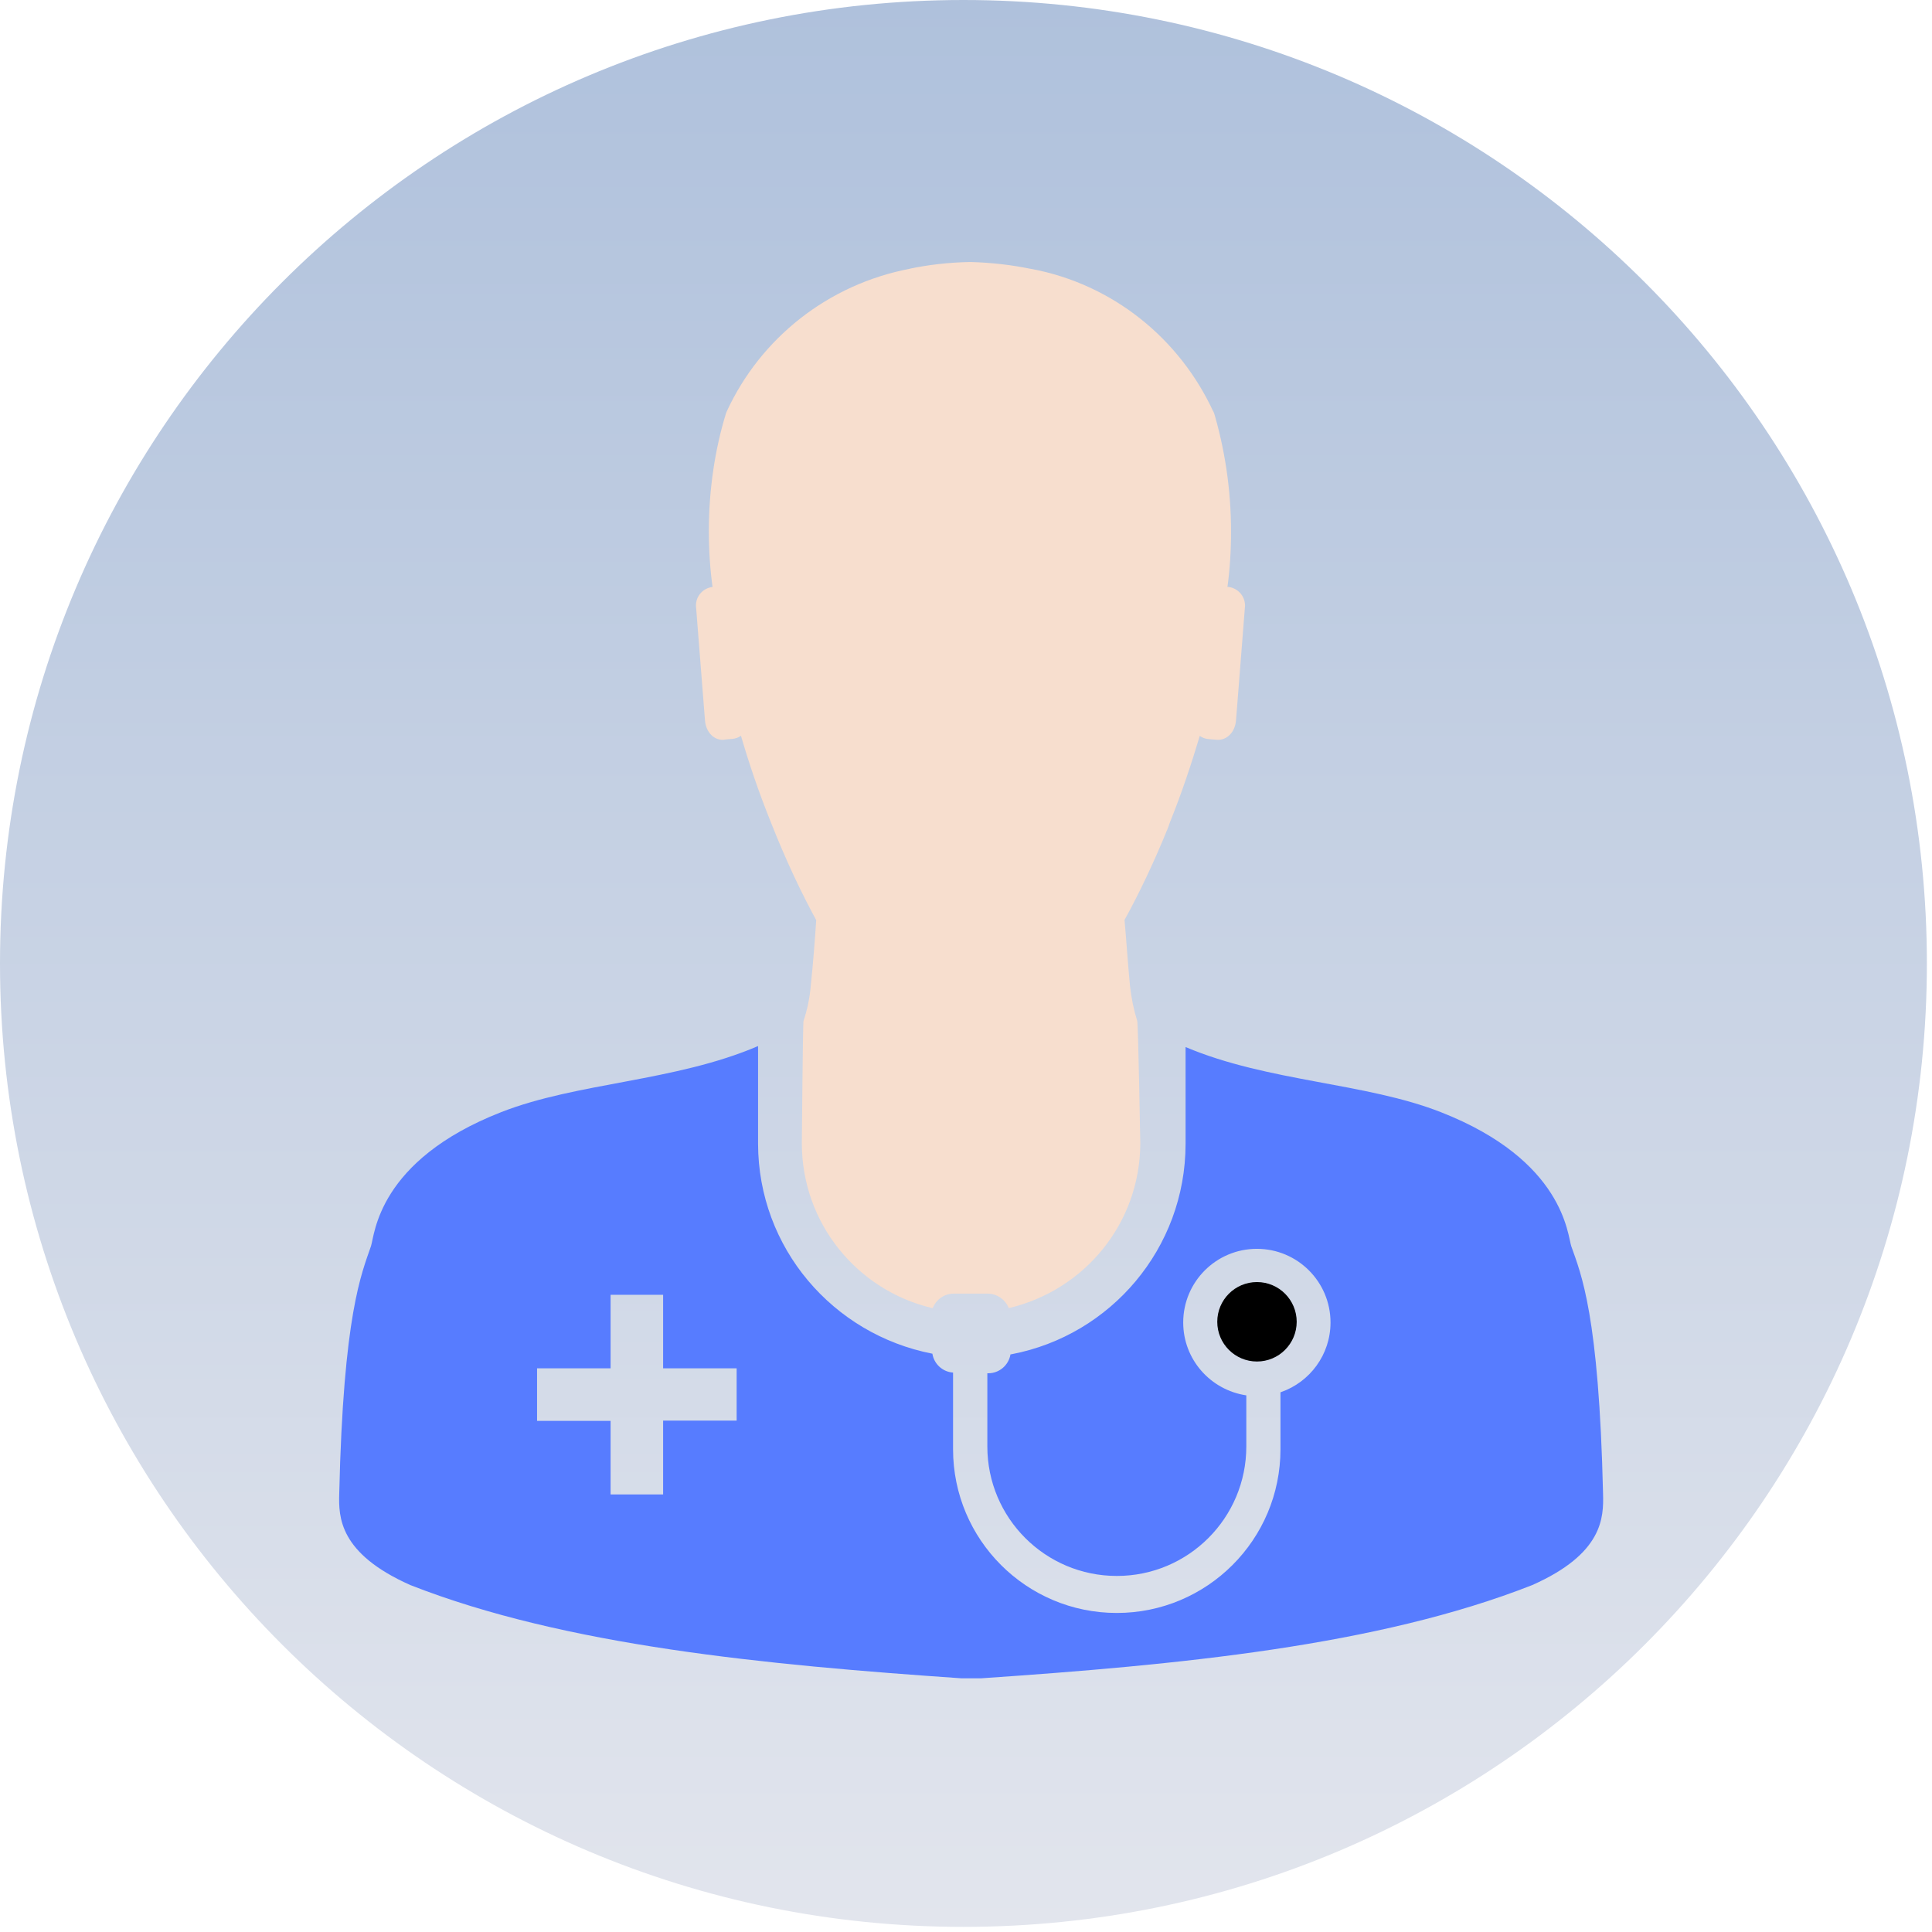
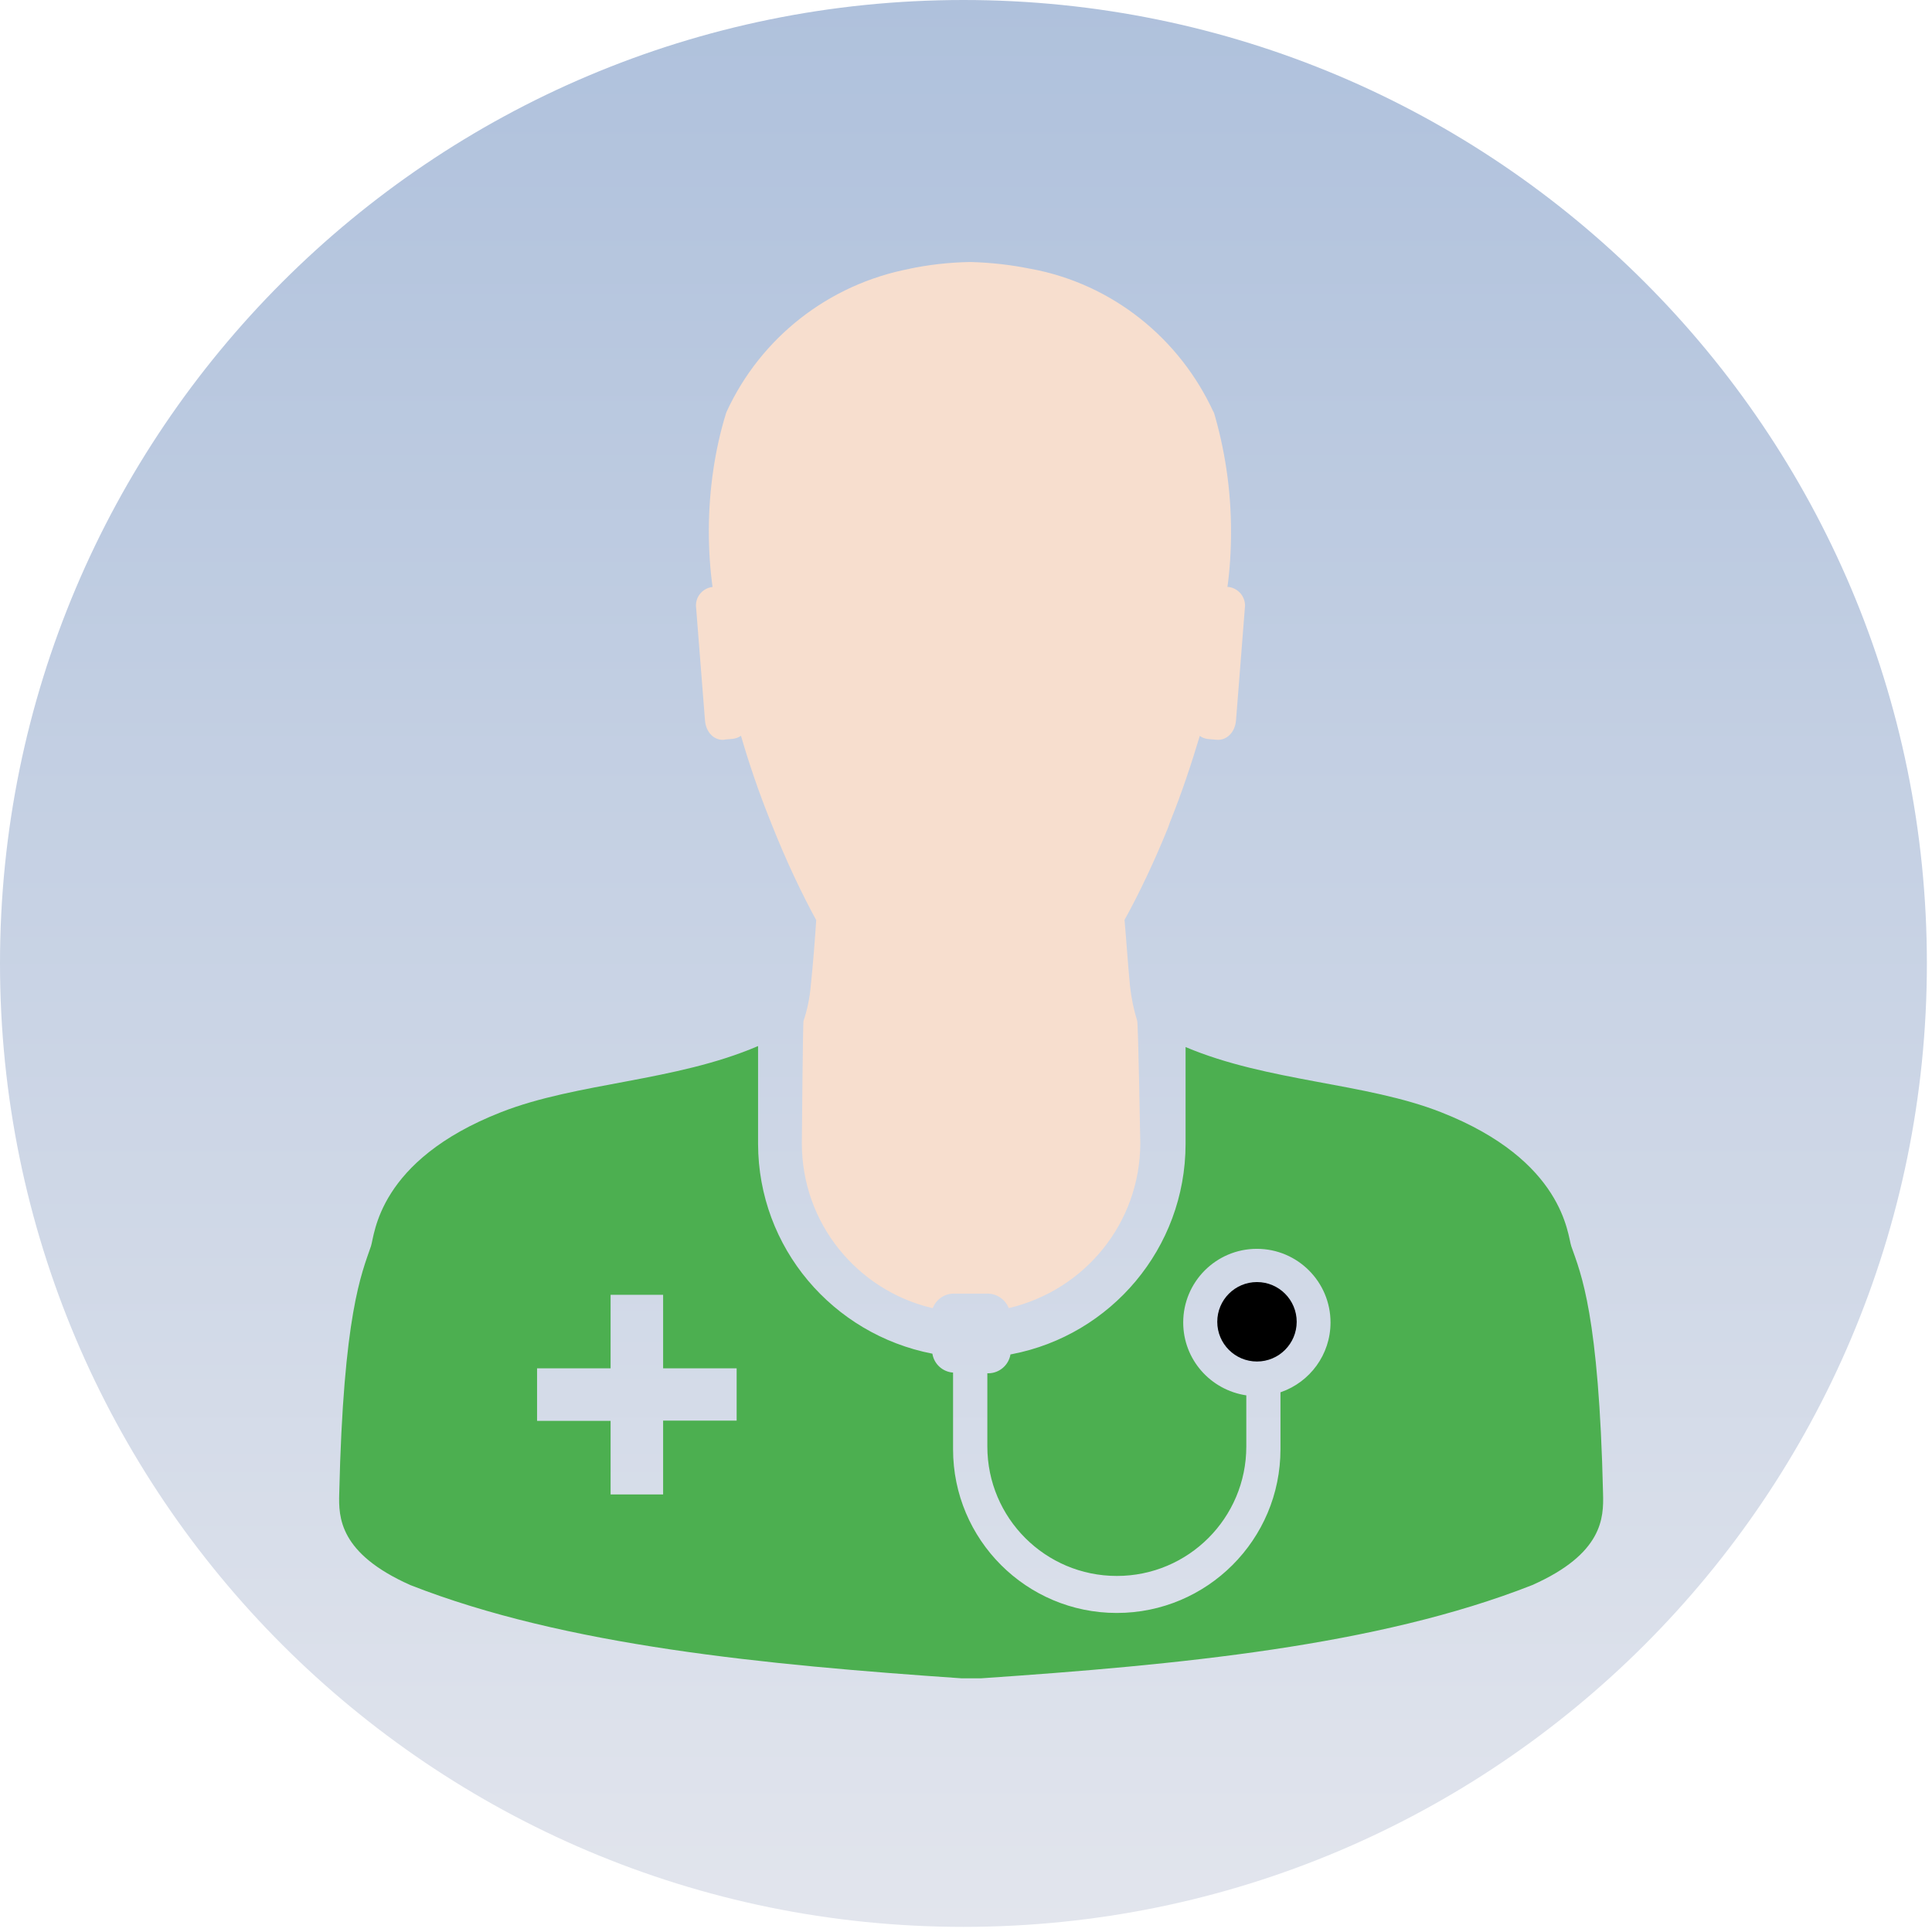
<svg xmlns="http://www.w3.org/2000/svg" width="126" height="126" viewBox="0 0 126 126" fill="none">
  <circle cx="62.833" cy="62.833" r="62.833" fill="url(#paint0_linear_4741_2362)" />
  <path d="M47.248 48.233L47.786 48.187C47.99 48.163 48.175 48.09 48.329 47.983L48.325 47.986C48.841 49.765 49.472 51.635 50.261 53.594C51.274 56.157 52.27 58.263 53.387 60.295L53.233 59.987C53.14 61.388 53.029 62.828 52.882 64.221C52.813 65.079 52.644 65.88 52.386 66.634L52.405 66.565C52.359 66.584 52.294 74.57 52.294 74.57C52.297 79.778 55.904 84.138 60.753 85.297L60.83 85.312C61.05 84.754 61.581 84.366 62.204 84.366H64.413C65.033 84.373 65.564 84.758 65.784 85.301L65.787 85.312C70.726 84.15 74.347 79.789 74.367 74.578C74.367 74.578 74.232 66.623 74.163 66.569C73.951 65.895 73.782 65.102 73.693 64.286L73.689 64.228C73.555 62.828 73.466 61.423 73.339 59.995C74.29 58.278 75.287 56.177 76.164 54.01L76.31 53.602C77.099 51.643 77.711 49.776 78.246 47.994C78.396 48.102 78.581 48.175 78.781 48.198H78.785L79.328 48.244C79.982 48.313 80.559 47.775 80.613 46.94L81.198 39.507C81.198 39.504 81.198 39.5 81.198 39.5C81.198 38.872 80.729 38.357 80.124 38.28H80.117H80.051C80.201 37.198 80.286 35.951 80.286 34.685C80.286 31.921 79.878 29.25 79.12 26.737L79.17 26.933C76.949 22.061 72.546 18.523 67.242 17.534L67.142 17.519C66.003 17.284 64.675 17.126 63.32 17.088H63.286H63.24C61.858 17.115 60.53 17.269 59.245 17.542L59.383 17.519C53.987 18.535 49.592 22.072 47.398 26.829L47.355 26.933C46.639 29.242 46.228 31.898 46.228 34.646C46.228 35.928 46.316 37.19 46.489 38.422L46.474 38.28C45.862 38.349 45.389 38.861 45.389 39.484V39.511L45.974 46.943C46.028 47.798 46.613 48.313 47.244 48.244L47.248 48.233Z" fill="#F7DECE" />
-   <path d="M104.547 97.422C104.278 85.721 103.108 83.073 102.476 81.28C102.226 80.56 102.022 75.695 93.986 72.539C89.059 70.599 82.701 70.561 77.32 68.286V74.614C77.309 81.418 72.436 87.08 65.989 88.316L65.901 88.331C65.782 89.031 65.181 89.555 64.462 89.562H64.392V94.335C64.392 99 68.172 102.779 72.837 102.779C77.501 102.779 81.281 99 81.281 94.335V91.002C78.941 90.652 77.166 88.658 77.166 86.249C77.166 83.597 79.318 81.445 81.97 81.445C84.622 81.445 86.773 83.597 86.773 86.249C86.773 88.35 85.422 90.136 83.544 90.79L83.509 90.802V94.335V94.516C83.509 100.412 78.729 105.193 72.833 105.193C66.936 105.193 62.156 100.412 62.156 94.516C62.156 94.451 62.156 94.389 62.156 94.323V94.331V89.516C61.471 89.47 60.917 88.954 60.809 88.292V88.285C54.304 87.018 49.455 81.376 49.439 74.598V68.221C44.036 70.542 37.639 70.588 32.685 72.531C24.626 75.684 24.441 80.537 24.195 81.268C23.579 83.07 22.394 85.706 22.124 97.414C22.078 98.954 22.124 101.313 26.766 103.376C36.873 107.34 49.894 108.572 62.73 109.457H63.961C76.824 108.58 89.825 107.352 99.925 103.376C104.547 101.325 104.589 98.977 104.547 97.422ZM48.042 92.649H43.247V97.464H39.821V92.665H35.026V89.239H39.821V84.444H43.247V89.239H48.042V92.649Z" fill="#577CFF" />
+   <path d="M104.547 97.422C104.278 85.721 103.108 83.073 102.476 81.28C102.226 80.56 102.022 75.695 93.986 72.539C89.059 70.599 82.701 70.561 77.32 68.286V74.614C77.309 81.418 72.436 87.08 65.989 88.316L65.901 88.331C65.782 89.031 65.181 89.555 64.462 89.562H64.392V94.335C64.392 99 68.172 102.779 72.837 102.779C77.501 102.779 81.281 99 81.281 94.335V91.002C78.941 90.652 77.166 88.658 77.166 86.249C77.166 83.597 79.318 81.445 81.97 81.445C84.622 81.445 86.773 83.597 86.773 86.249C86.773 88.35 85.422 90.136 83.544 90.79L83.509 90.802V94.335V94.516C83.509 100.412 78.729 105.193 72.833 105.193C66.936 105.193 62.156 100.412 62.156 94.516C62.156 94.451 62.156 94.389 62.156 94.323V94.331V89.516C61.471 89.47 60.917 88.954 60.809 88.292V88.285C54.304 87.018 49.455 81.376 49.439 74.598V68.221C44.036 70.542 37.639 70.588 32.685 72.531C24.626 75.684 24.441 80.537 24.195 81.268C23.579 83.07 22.394 85.706 22.124 97.414C22.078 98.954 22.124 101.313 26.766 103.376C36.873 107.34 49.894 108.572 62.73 109.457H63.961C76.824 108.58 89.825 107.352 99.925 103.376C104.547 101.325 104.589 98.977 104.547 97.422ZM48.042 92.649H43.247V97.464H39.821V92.665H35.026V89.239H39.821V84.444H43.247V89.239H48.042V92.649Z" fill="#4CAF50" />
  <path d="M84.567 86.207C84.567 84.776 83.409 83.613 81.977 83.613C80.545 83.613 79.387 84.772 79.387 86.204C79.387 87.635 80.545 88.794 81.977 88.794C83.405 88.794 84.563 87.635 84.567 86.207Z" fill="black" />
  <defs>
    <linearGradient id="paint0_linear_4741_2362" x1="62.833" y1="0" x2="62.833" y2="125.665" gradientUnits="userSpaceOnUse">
      <stop stop-color="#AFC1DC" />
      <stop offset="1" stop-color="#E2E5ED" />
    </linearGradient>
  </defs>
</svg>
